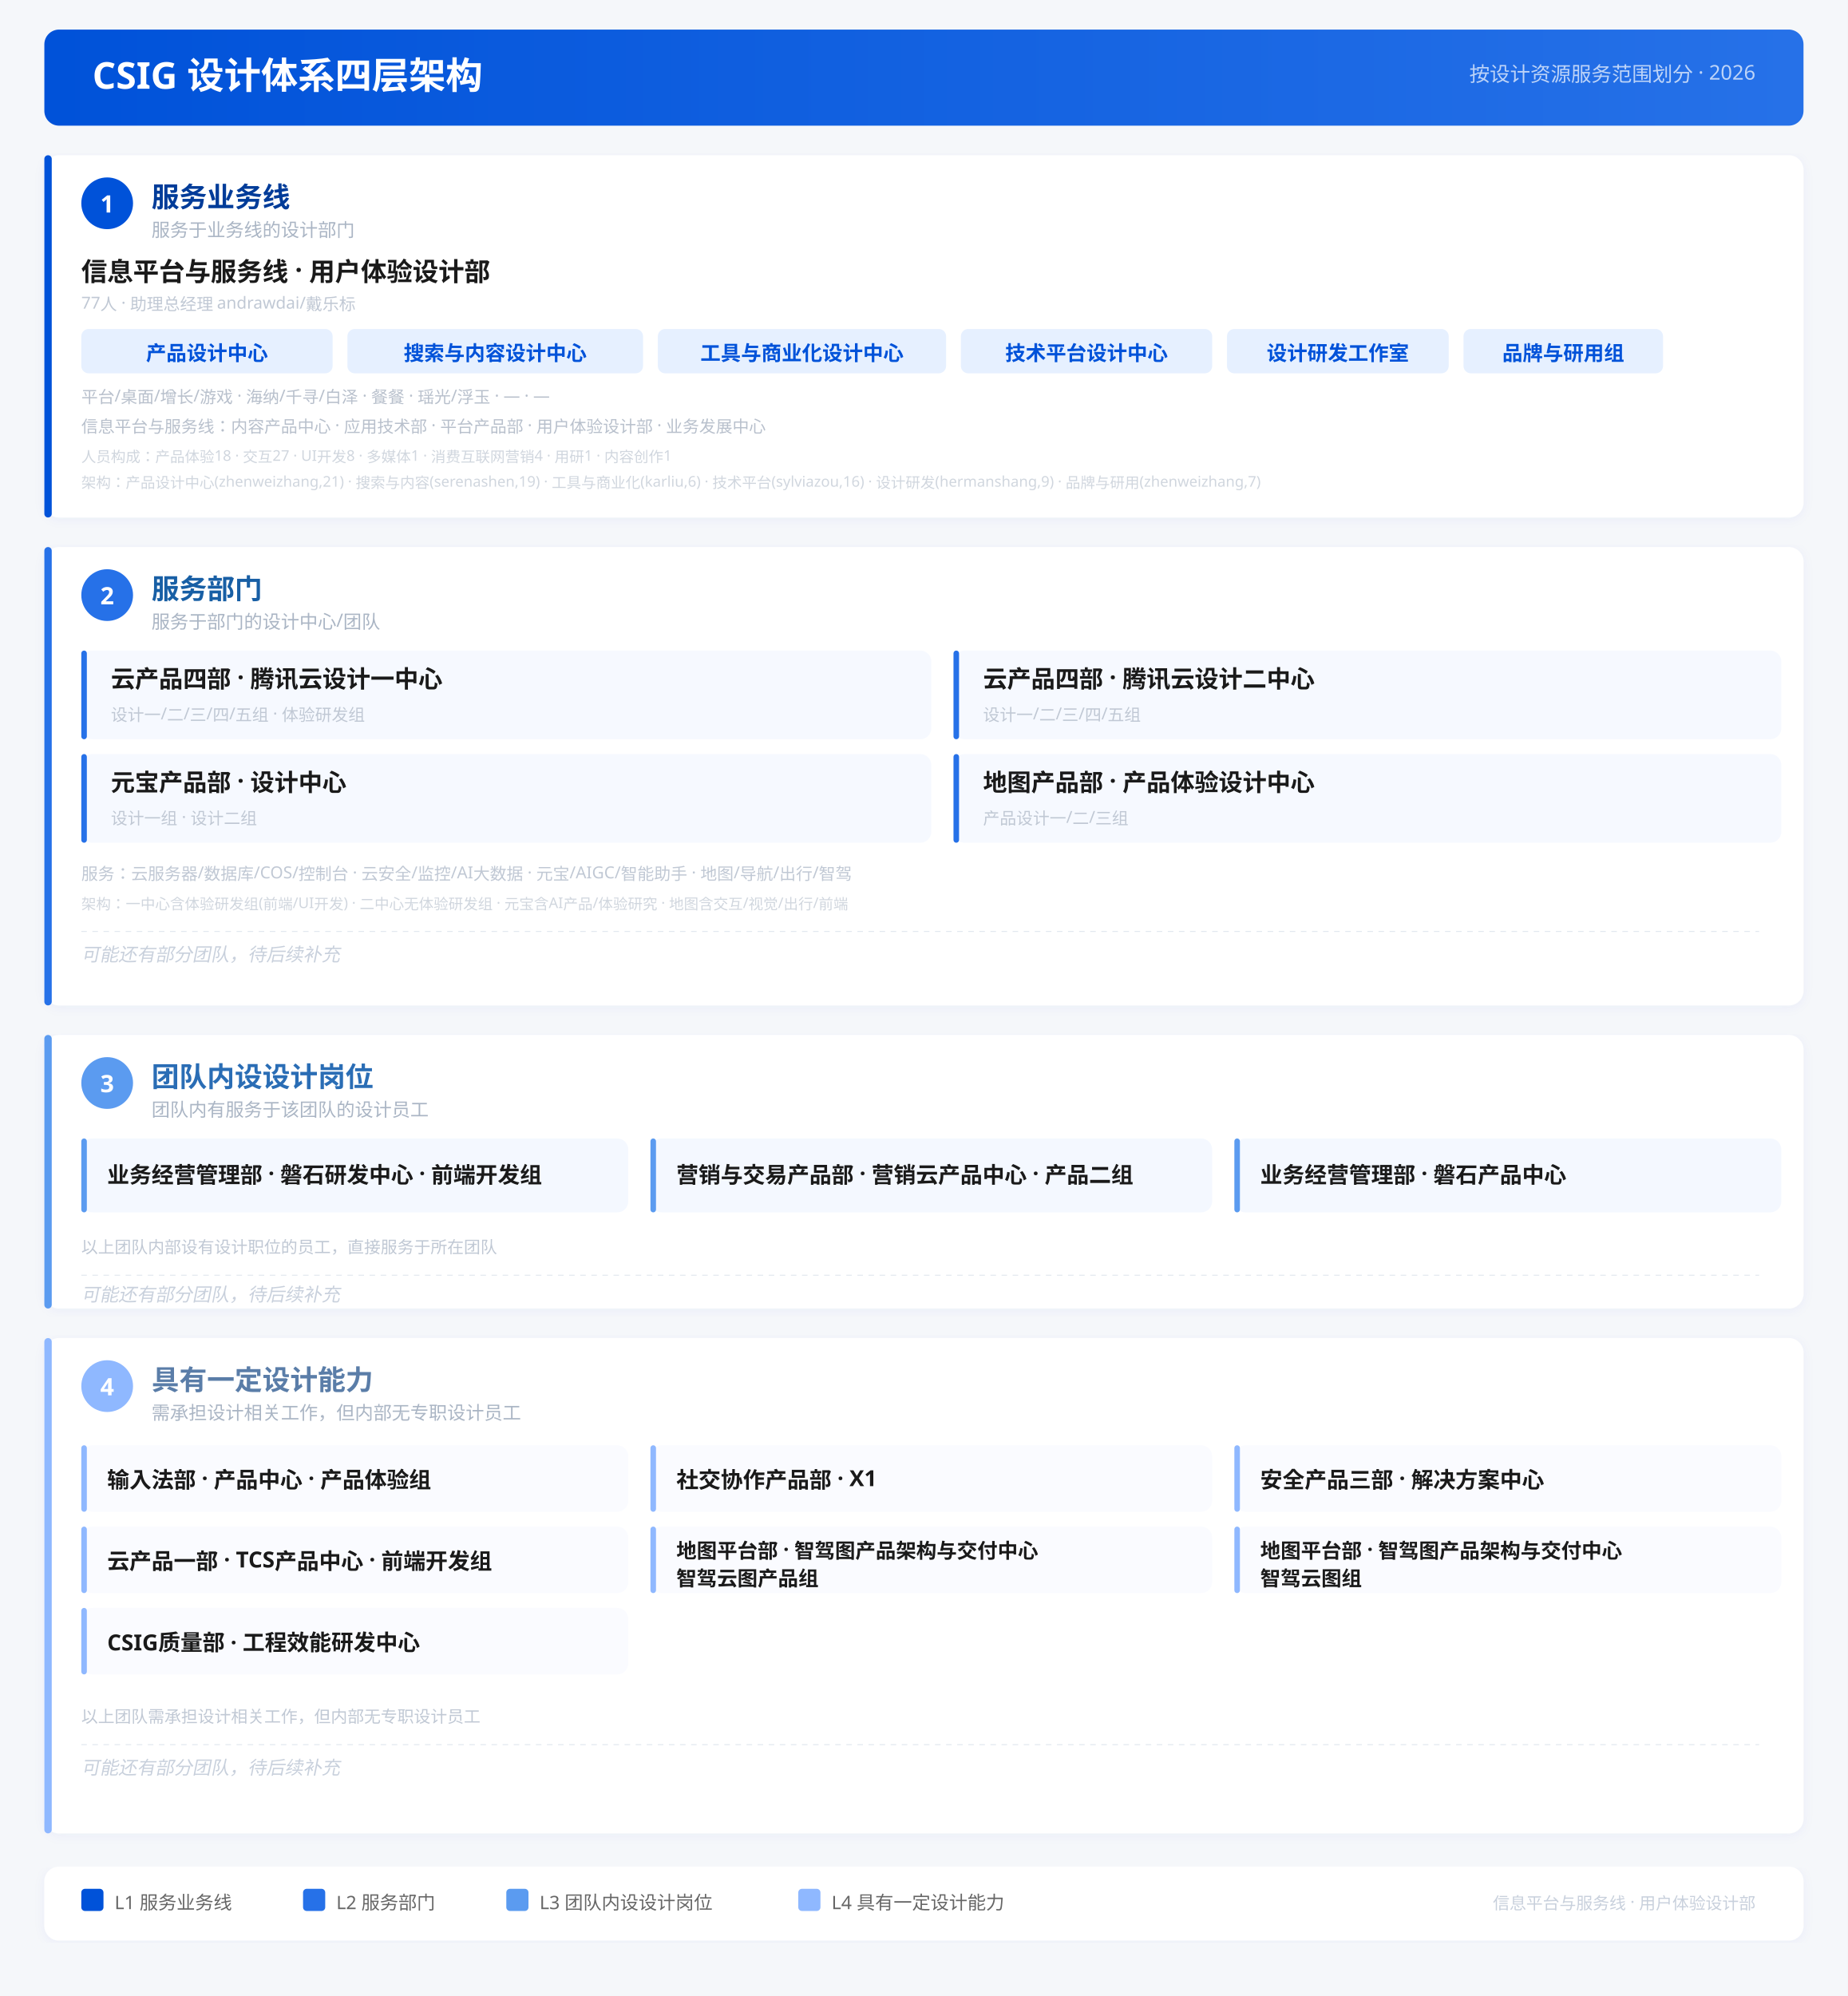
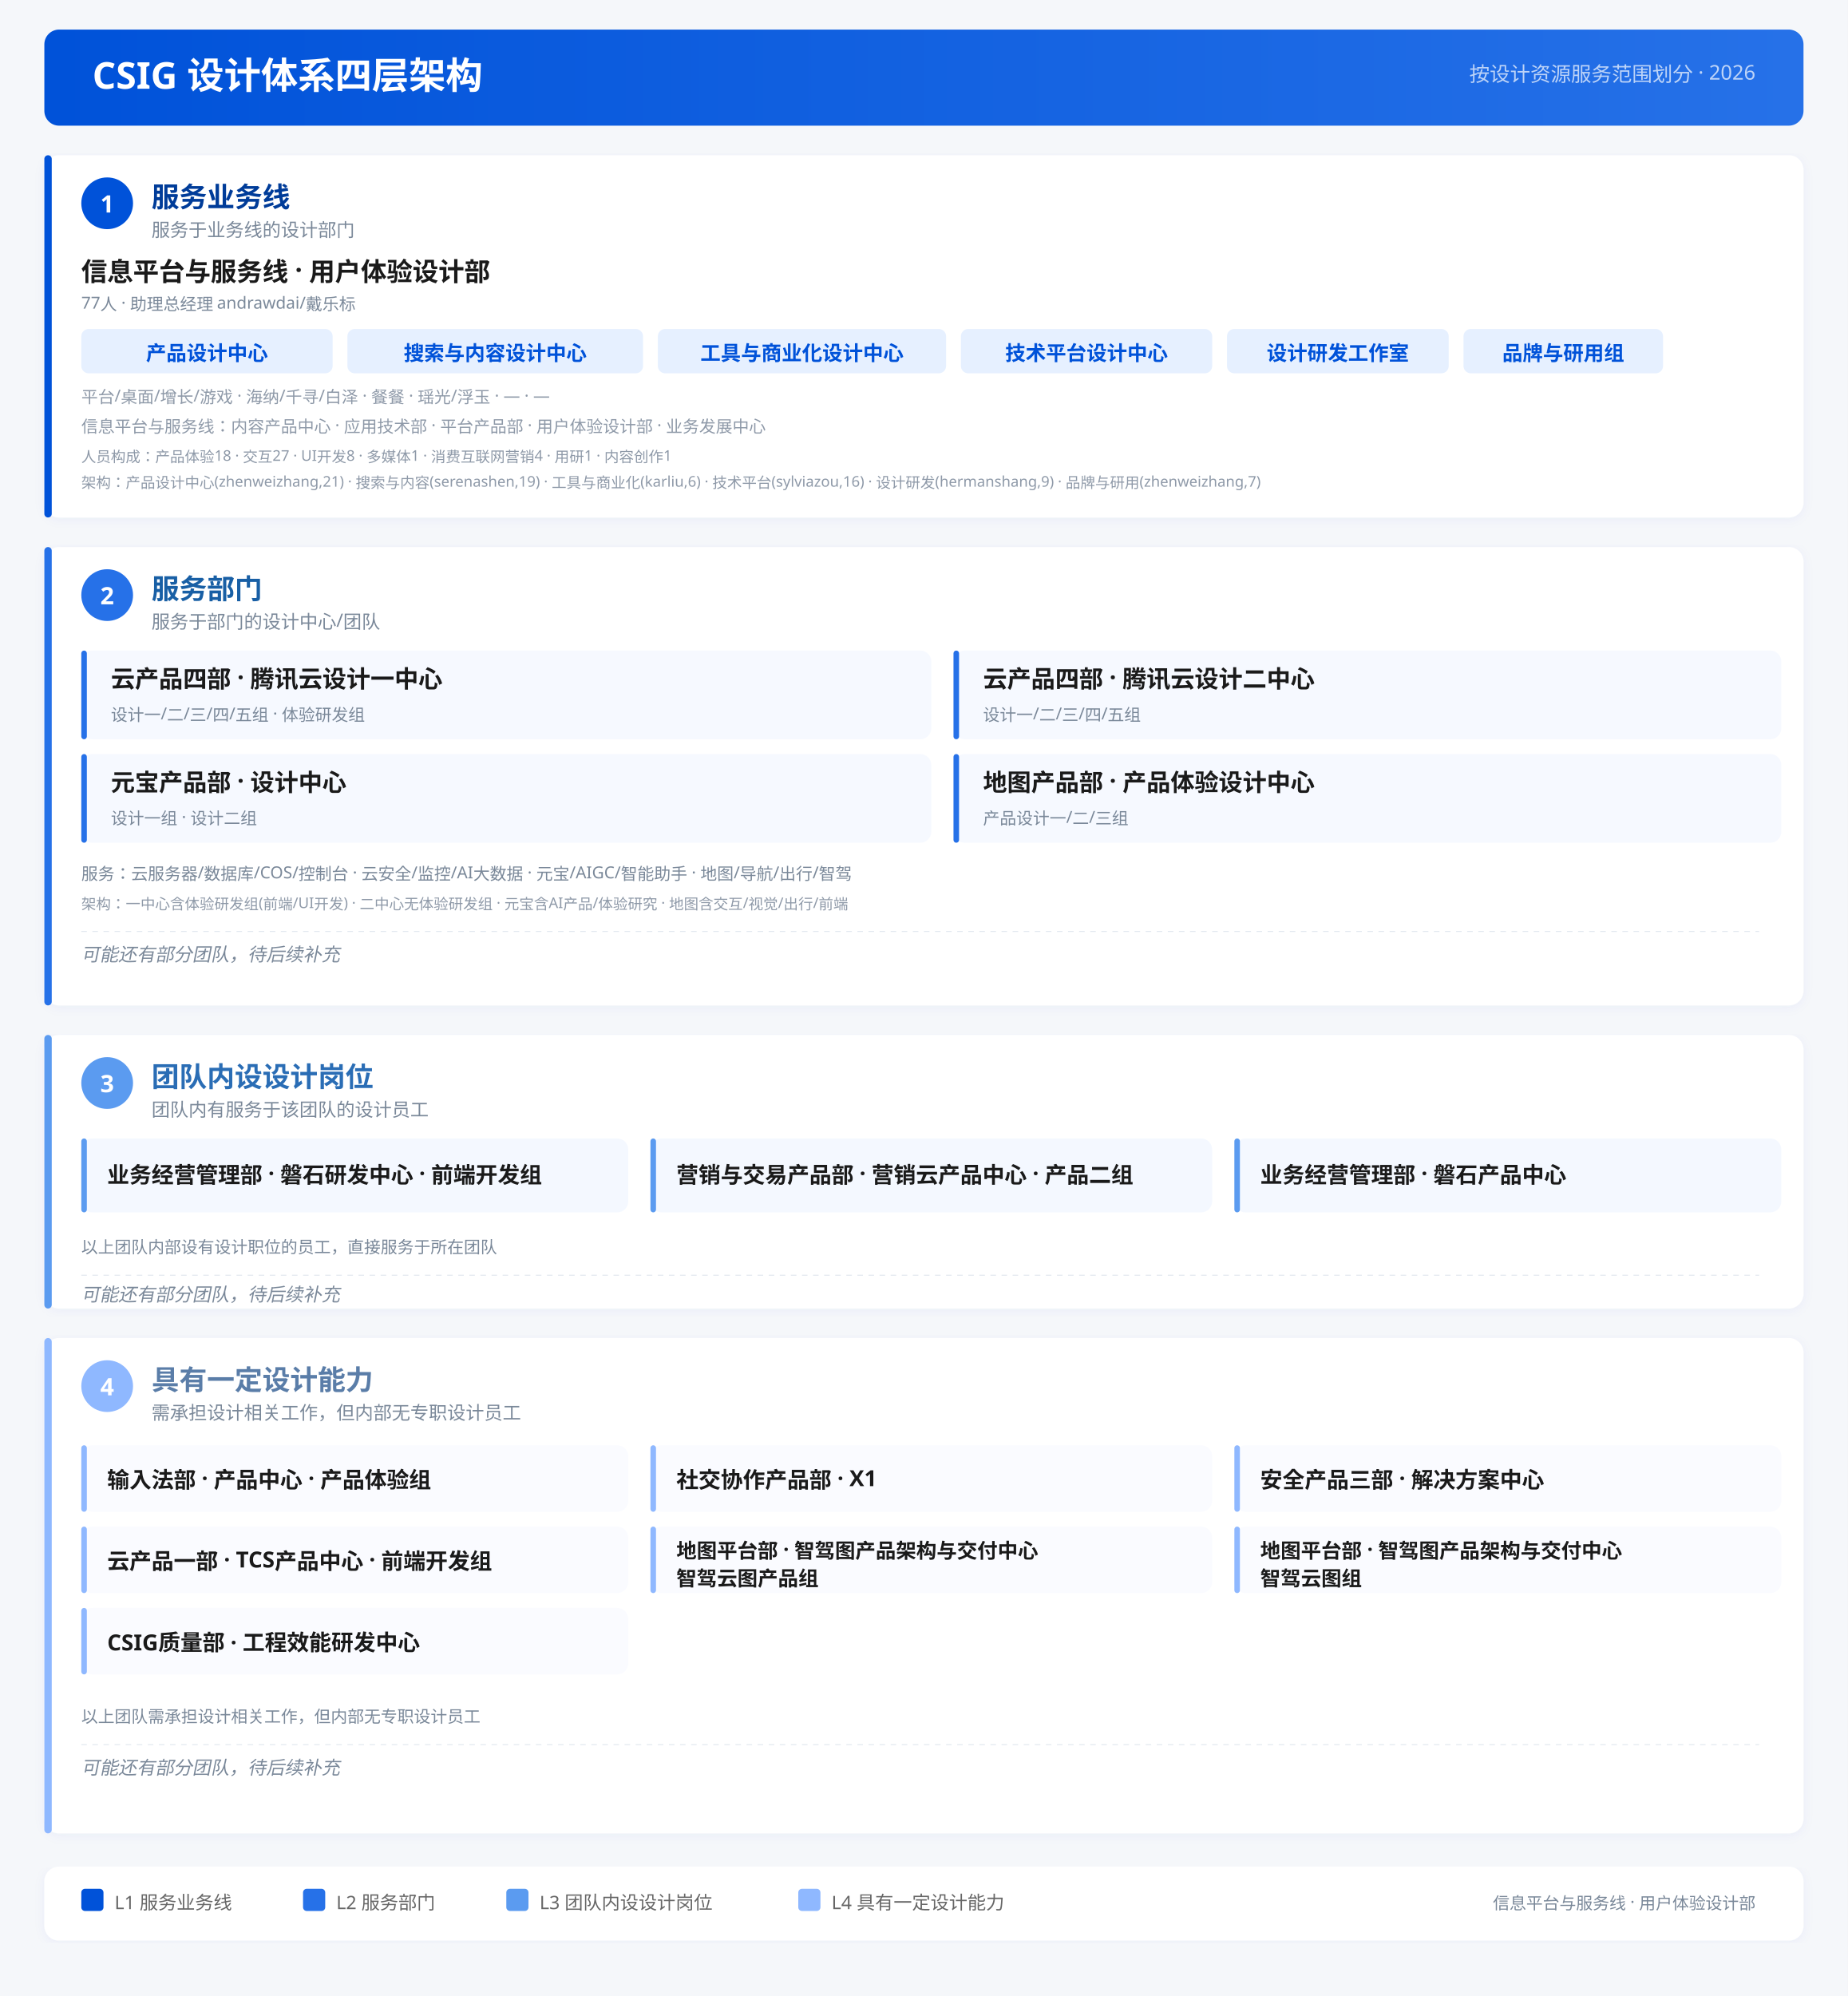
<svg xmlns="http://www.w3.org/2000/svg" viewBox="0 0 1000 1080" width="1000" height="1080">
  <defs>
    <style>
    text { font-family: 'TencentSans', '腾讯体', 'PingFang SC', 'Microsoft YaHei', sans-serif; }
  </style>
    <filter id="s" x="-2%" y="-1%" width="104%" height="104%">
      <feDropShadow dx="0" dy="1" stdDeviation="3" flood-color="#0052D9" flood-opacity="0.05" />
    </filter>
    <linearGradient id="hg" x1="0" y1="0" x2="1" y2="0">
      <stop offset="0%" stop-color="#0052D9" />
      <stop offset="100%" stop-color="#2671E8" />
    </linearGradient>
  </defs>
  <rect width="1000" height="1080" fill="#F5F7FA" />
  <rect x="24" y="16" width="952" height="52" rx="8" fill="url(#hg)" />
  <text x="50" y="48" fill="white" font-size="20" font-weight="700">CSIG 设计体系四层架构</text>
  <text x="950" y="44" text-anchor="end" fill="white" font-size="11" opacity="0.7">按设计资源服务范围划分 · 2026</text>
  <rect x="24" y="84" width="952" height="196" rx="8" fill="white" filter="url(#s)" />
  <rect x="24" y="84" width="4" height="196" rx="2" fill="#0052D9" />
  <rect x="44" y="96" width="28" height="28" rx="14" fill="#0052D9" />
  <text x="58" y="115" text-anchor="middle" fill="white" font-size="13" font-weight="700">1</text>
  <text x="82" y="112" fill="#003C99" font-size="15" font-weight="700">服务业务线</text>
-   <text x="82" y="128" fill="#AAB5C4" font-size="10">服务于业务线的设计部门</text>
+   <text x="82" y="128" fill="#7A8899" font-size="10">服务于业务线的设计部门</text>
  <text x="44" y="152" fill="#1A1A1A" font-size="14" font-weight="700">信息平台与服务线 · 用户体验设计部</text>
-   <text x="44" y="167" fill="#C0C8D4" font-size="9">77人 · 助理总经理 andrawdai/戴乐标</text>
+   <text x="44" y="167" fill="#7A8899" font-size="9">77人 · 助理总经理 andrawdai/戴乐标</text>
  <rect x="44" y="178" width="136" height="24" rx="4" fill="#E6F0FF" />
  <text x="112" y="195" text-anchor="middle" fill="#0052D9" font-size="11" font-weight="600">产品设计中心</text>
  <rect x="188" y="178" width="160" height="24" rx="4" fill="#E6F0FF" />
  <text x="268" y="195" text-anchor="middle" fill="#0052D9" font-size="11" font-weight="600">搜索与内容设计中心</text>
  <rect x="356" y="178" width="156" height="24" rx="4" fill="#E6F0FF" />
  <text x="434" y="195" text-anchor="middle" fill="#0052D9" font-size="11" font-weight="600">工具与商业化设计中心</text>
  <rect x="520" y="178" width="136" height="24" rx="4" fill="#E6F0FF" />
  <text x="588" y="195" text-anchor="middle" fill="#0052D9" font-size="11" font-weight="600">技术平台设计中心</text>
  <rect x="664" y="178" width="120" height="24" rx="4" fill="#E6F0FF" />
  <text x="724" y="195" text-anchor="middle" fill="#0052D9" font-size="11" font-weight="600">设计研发工作室</text>
  <rect x="792" y="178" width="108" height="24" rx="4" fill="#E6F0FF" />
  <text x="846" y="195" text-anchor="middle" fill="#0052D9" font-size="11" font-weight="600">品牌与研用组</text>
-   <text x="44" y="218" fill="#B8C0CC" font-size="9">平台/桌面/增长/游戏 · 海纳/千寻/白泽 · 餐餐 · 瑶光/浮玉 · — · —</text>
-   <text x="44" y="234" fill="#B8C0CC" font-size="9">信息平台与服务线：内容产品中心 · 应用技术部 · 平台产品部 · 用户体验设计部 · 业务发展中心</text>
-   <text x="44" y="250" fill="#D0D6DE" font-size="8">人员构成：产品体验18 · 交互27 · UI开发8 · 多媒体1 · 消费互联网营销4 · 用研1 · 内容创作1</text>
-   <text x="44" y="264" fill="#D0D6DE" font-size="8">架构：产品设计中心(zhenweizhang,21) · 搜索与内容(serenashen,19) · 工具与商业化(karliu,6) · 技术平台(sylviazou,16) · 设计研发(hermanshang,9) · 品牌与研用(zhenweizhang,7)</text>
+   <text x="44" y="218" fill="#8E99A8" font-size="9">平台/桌面/增长/游戏 · 海纳/千寻/白泽 · 餐餐 · 瑶光/浮玉 · — · —</text>
+   <text x="44" y="234" fill="#8E99A8" font-size="9">信息平台与服务线：内容产品中心 · 应用技术部 · 平台产品部 · 用户体验设计部 · 业务发展中心</text>
+   <text x="44" y="250" fill="#8E99A8" font-size="8">人员构成：产品体验18 · 交互27 · UI开发8 · 多媒体1 · 消费互联网营销4 · 用研1 · 内容创作1</text>
+   <text x="44" y="264" fill="#8E99A8" font-size="8">架构：产品设计中心(zhenweizhang,21) · 搜索与内容(serenashen,19) · 工具与商业化(karliu,6) · 技术平台(sylviazou,16) · 设计研发(hermanshang,9) · 品牌与研用(zhenweizhang,7)</text>
  <rect x="24" y="296" width="952" height="248" rx="8" fill="white" filter="url(#s)" />
  <rect x="24" y="296" width="4" height="248" rx="2" fill="#2671E8" />
  <rect x="44" y="308" width="28" height="28" rx="14" fill="#2671E8" />
  <text x="58" y="327" text-anchor="middle" fill="white" font-size="13" font-weight="700">2</text>
  <text x="82" y="324" fill="#185FA5" font-size="15" font-weight="700">服务部门</text>
-   <text x="82" y="340" fill="#AAB5C4" font-size="10">服务于部门的设计中心/团队</text>
+   <text x="82" y="340" fill="#7A8899" font-size="10">服务于部门的设计中心/团队</text>
  <rect x="44" y="352" width="460" height="48" rx="6" fill="#F6F9FF" />
  <rect x="44" y="352" width="3" height="48" rx="1.5" fill="#2671E8" />
  <text x="60" y="372" fill="#1A1A1A" font-size="13" font-weight="700">云产品四部 · 腾讯云设计一中心</text>
-   <text x="60" y="390" fill="#C0C8D4" font-size="9">设计一/二/三/四/五组 · 体验研发组</text>
+   <text x="60" y="390" fill="#7A8899" font-size="9">设计一/二/三/四/五组 · 体验研发组</text>
  <rect x="516" y="352" width="448" height="48" rx="6" fill="#F6F9FF" />
  <rect x="516" y="352" width="3" height="48" rx="1.5" fill="#2671E8" />
  <text x="532" y="372" fill="#1A1A1A" font-size="13" font-weight="700">云产品四部 · 腾讯云设计二中心</text>
-   <text x="532" y="390" fill="#C0C8D4" font-size="9">设计一/二/三/四/五组</text>
+   <text x="532" y="390" fill="#7A8899" font-size="9">设计一/二/三/四/五组</text>
  <rect x="44" y="408" width="460" height="48" rx="6" fill="#F6F9FF" />
  <rect x="44" y="408" width="3" height="48" rx="1.5" fill="#2671E8" />
  <text x="60" y="428" fill="#1A1A1A" font-size="13" font-weight="700">元宝产品部 · 设计中心</text>
-   <text x="60" y="446" fill="#C0C8D4" font-size="9">设计一组 · 设计二组</text>
+   <text x="60" y="446" fill="#7A8899" font-size="9">设计一组 · 设计二组</text>
  <rect x="516" y="408" width="448" height="48" rx="6" fill="#F6F9FF" />
  <rect x="516" y="408" width="3" height="48" rx="1.5" fill="#2671E8" />
  <text x="532" y="428" fill="#1A1A1A" font-size="13" font-weight="700">地图产品部 · 产品体验设计中心</text>
-   <text x="532" y="446" fill="#C0C8D4" font-size="9">产品设计一/二/三组</text>
-   <text x="44" y="476" fill="#C0C8D4" font-size="9">服务：云服务器/数据库/COS/控制台 · 云安全/监控/AI大数据 · 元宝/AIGC/智能助手 · 地图/导航/出行/智驾</text>
-   <text x="44" y="492" fill="#D0D6DE" font-size="8">架构：一中心含体验研发组(前端/UI开发) · 二中心无体验研发组 · 元宝含AI产品/体验研究 · 地图含交互/视觉/出行/前端</text>
+   <text x="532" y="446" fill="#7A8899" font-size="9">产品设计一/二/三组</text>
+   <text x="44" y="476" fill="#7A8899" font-size="9">服务：云服务器/数据库/COS/控制台 · 云安全/监控/AI大数据 · 元宝/AIGC/智能助手 · 地图/导航/出行/智驾</text>
+   <text x="44" y="492" fill="#8E99A8" font-size="8">架构：一中心含体验研发组(前端/UI开发) · 二中心无体验研发组 · 元宝含AI产品/体验研究 · 地图含交互/视觉/出行/前端</text>
  <line x1="44" y1="504" x2="952" y2="504" stroke="#E0E6EE" stroke-width="0.5" stroke-dasharray="3,3" />
-   <text x="44" y="520" fill="#C8D0DC" font-size="10" font-style="italic">可能还有部分团队，待后续补充</text>
+   <text x="44" y="520" fill="#7A8899" font-size="10" font-style="italic">可能还有部分团队，待后续补充</text>
  <rect x="24" y="560" width="952" height="148" rx="8" fill="white" filter="url(#s)" />
  <rect x="24" y="560" width="4" height="148" rx="2" fill="#5B9BF0" />
  <rect x="44" y="572" width="28" height="28" rx="14" fill="#5B9BF0" />
  <text x="58" y="591" text-anchor="middle" fill="white" font-size="13" font-weight="700">3</text>
  <text x="82" y="588" fill="#2A6DB5" font-size="15" font-weight="700">团队内设设计岗位</text>
-   <text x="82" y="604" fill="#AAB5C4" font-size="10">团队内有服务于该团队的设计员工</text>
+   <text x="82" y="604" fill="#7A8899" font-size="10">团队内有服务于该团队的设计员工</text>
  <rect x="44" y="616" width="296" height="40" rx="6" fill="#F4F8FF" />
  <rect x="44" y="616" width="3" height="40" rx="1.5" fill="#5B9BF0" />
  <text x="58" y="640" fill="#1A1A1A" font-size="12" font-weight="700">业务经营管理部 · 磐石研发中心 · 前端开发组</text>
  <rect x="352" y="616" width="304" height="40" rx="6" fill="#F4F8FF" />
  <rect x="352" y="616" width="3" height="40" rx="1.5" fill="#5B9BF0" />
  <text x="366" y="640" fill="#1A1A1A" font-size="12" font-weight="700">营销与交易产品部 · 营销云产品中心 · 产品二组</text>
  <rect x="668" y="616" width="296" height="40" rx="6" fill="#F4F8FF" />
  <rect x="668" y="616" width="3" height="40" rx="1.5" fill="#5B9BF0" />
  <text x="682" y="640" fill="#1A1A1A" font-size="12" font-weight="700">业务经营管理部 · 磐石产品中心</text>
-   <text x="44" y="678" fill="#C0C8D4" font-size="9">以上团队内部设有设计职位的员工，直接服务于所在团队</text>
+   <text x="44" y="678" fill="#7A8899" font-size="9">以上团队内部设有设计职位的员工，直接服务于所在团队</text>
  <line x1="44" y1="690" x2="952" y2="690" stroke="#E0E6EE" stroke-width="0.5" stroke-dasharray="3,3" />
-   <text x="44" y="704" fill="#C8D0DC" font-size="10" font-style="italic">可能还有部分团队，待后续补充</text>
+   <text x="44" y="704" fill="#7A8899" font-size="10" font-style="italic">可能还有部分团队，待后续补充</text>
  <rect x="24" y="724" width="952" height="268" rx="8" fill="white" filter="url(#s)" />
  <rect x="24" y="724" width="4" height="268" rx="2" fill="#8FB8FF" />
  <rect x="44" y="736" width="28" height="28" rx="14" fill="#8FB8FF" />
  <text x="58" y="755" text-anchor="middle" fill="white" font-size="13" font-weight="700">4</text>
  <text x="82" y="752" fill="#5A7DA8" font-size="15" font-weight="700">具有一定设计能力</text>
-   <text x="82" y="768" fill="#AAB5C4" font-size="10">需承担设计相关工作，但内部无专职设计员工</text>
+   <text x="82" y="768" fill="#7A8899" font-size="10">需承担设计相关工作，但内部无专职设计员工</text>
  <rect x="44" y="782" width="296" height="36" rx="6" fill="#FAFBFF" />
  <rect x="44" y="782" width="3" height="36" rx="1.5" fill="#8FB8FF" />
  <text x="58" y="805" fill="#1A1A1A" font-size="12" font-weight="700">输入法部 · 产品中心 · 产品体验组</text>
  <rect x="352" y="782" width="304" height="36" rx="6" fill="#FAFBFF" />
  <rect x="352" y="782" width="3" height="36" rx="1.5" fill="#8FB8FF" />
  <text x="366" y="805" fill="#1A1A1A" font-size="12" font-weight="700">社交协作产品部 · X1</text>
  <rect x="668" y="782" width="296" height="36" rx="6" fill="#FAFBFF" />
  <rect x="668" y="782" width="3" height="36" rx="1.5" fill="#8FB8FF" />
  <text x="682" y="805" fill="#1A1A1A" font-size="12" font-weight="700">安全产品三部 · 解决方案中心</text>
  <rect x="44" y="826" width="296" height="36" rx="6" fill="#FAFBFF" />
  <rect x="44" y="826" width="3" height="36" rx="1.5" fill="#8FB8FF" />
  <text x="58" y="849" fill="#1A1A1A" font-size="12" font-weight="700">云产品一部 · TCS产品中心 · 前端开发组</text>
  <rect x="352" y="826" width="304" height="36" rx="6" fill="#FAFBFF" />
  <rect x="352" y="826" width="3" height="36" rx="1.5" fill="#8FB8FF" />
  <text x="366" y="843" fill="#1A1A1A" font-size="11" font-weight="700">地图平台部 · 智驾图产品架构与交付中心</text>
  <text x="366" y="858" fill="#1A1A1A" font-size="11" font-weight="700">智驾云图产品组</text>
  <rect x="668" y="826" width="296" height="36" rx="6" fill="#FAFBFF" />
  <rect x="668" y="826" width="3" height="36" rx="1.5" fill="#8FB8FF" />
  <text x="682" y="843" fill="#1A1A1A" font-size="11" font-weight="700">地图平台部 · 智驾图产品架构与交付中心</text>
  <text x="682" y="858" fill="#1A1A1A" font-size="11" font-weight="700">智驾云图组</text>
  <rect x="44" y="870" width="296" height="36" rx="6" fill="#FAFBFF" />
  <rect x="44" y="870" width="3" height="36" rx="1.5" fill="#8FB8FF" />
  <text x="58" y="893" fill="#1A1A1A" font-size="12" font-weight="700">CSIG质量部 · 工程效能研发中心</text>
-   <text x="44" y="932" fill="#C0C8D4" font-size="9">以上团队需承担设计相关工作，但内部无专职设计员工</text>
+   <text x="44" y="932" fill="#7A8899" font-size="9">以上团队需承担设计相关工作，但内部无专职设计员工</text>
  <line x1="44" y1="944" x2="952" y2="944" stroke="#E0E6EE" stroke-width="0.5" stroke-dasharray="3,3" />
-   <text x="44" y="960" fill="#C8D0DC" font-size="10" font-style="italic">可能还有部分团队，待后续补充</text>
+   <text x="44" y="960" fill="#7A8899" font-size="10" font-style="italic">可能还有部分团队，待后续补充</text>
  <rect x="24" y="1010" width="952" height="40" rx="8" fill="white" filter="url(#s)" />
  <rect x="44" y="1022" width="12" height="12" rx="2" fill="#0052D9" />
  <text x="62" y="1033" fill="#666" font-size="10">L1 服务业务线</text>
  <rect x="164" y="1022" width="12" height="12" rx="2" fill="#2671E8" />
  <text x="182" y="1033" fill="#666" font-size="10">L2 服务部门</text>
  <rect x="274" y="1022" width="12" height="12" rx="2" fill="#5B9BF0" />
  <text x="292" y="1033" fill="#666" font-size="10">L3 团队内设设计岗位</text>
  <rect x="432" y="1022" width="12" height="12" rx="2" fill="#8FB8FF" />
  <text x="450" y="1033" fill="#666" font-size="10">L4 具有一定设计能力</text>
-   <text x="950" y="1033" text-anchor="end" fill="#C8D0DC" font-size="9">信息平台与服务线 · 用户体验设计部</text>
+   <text x="950" y="1033" text-anchor="end" fill="#7A8899" font-size="9">信息平台与服务线 · 用户体验设计部</text>
</svg>
